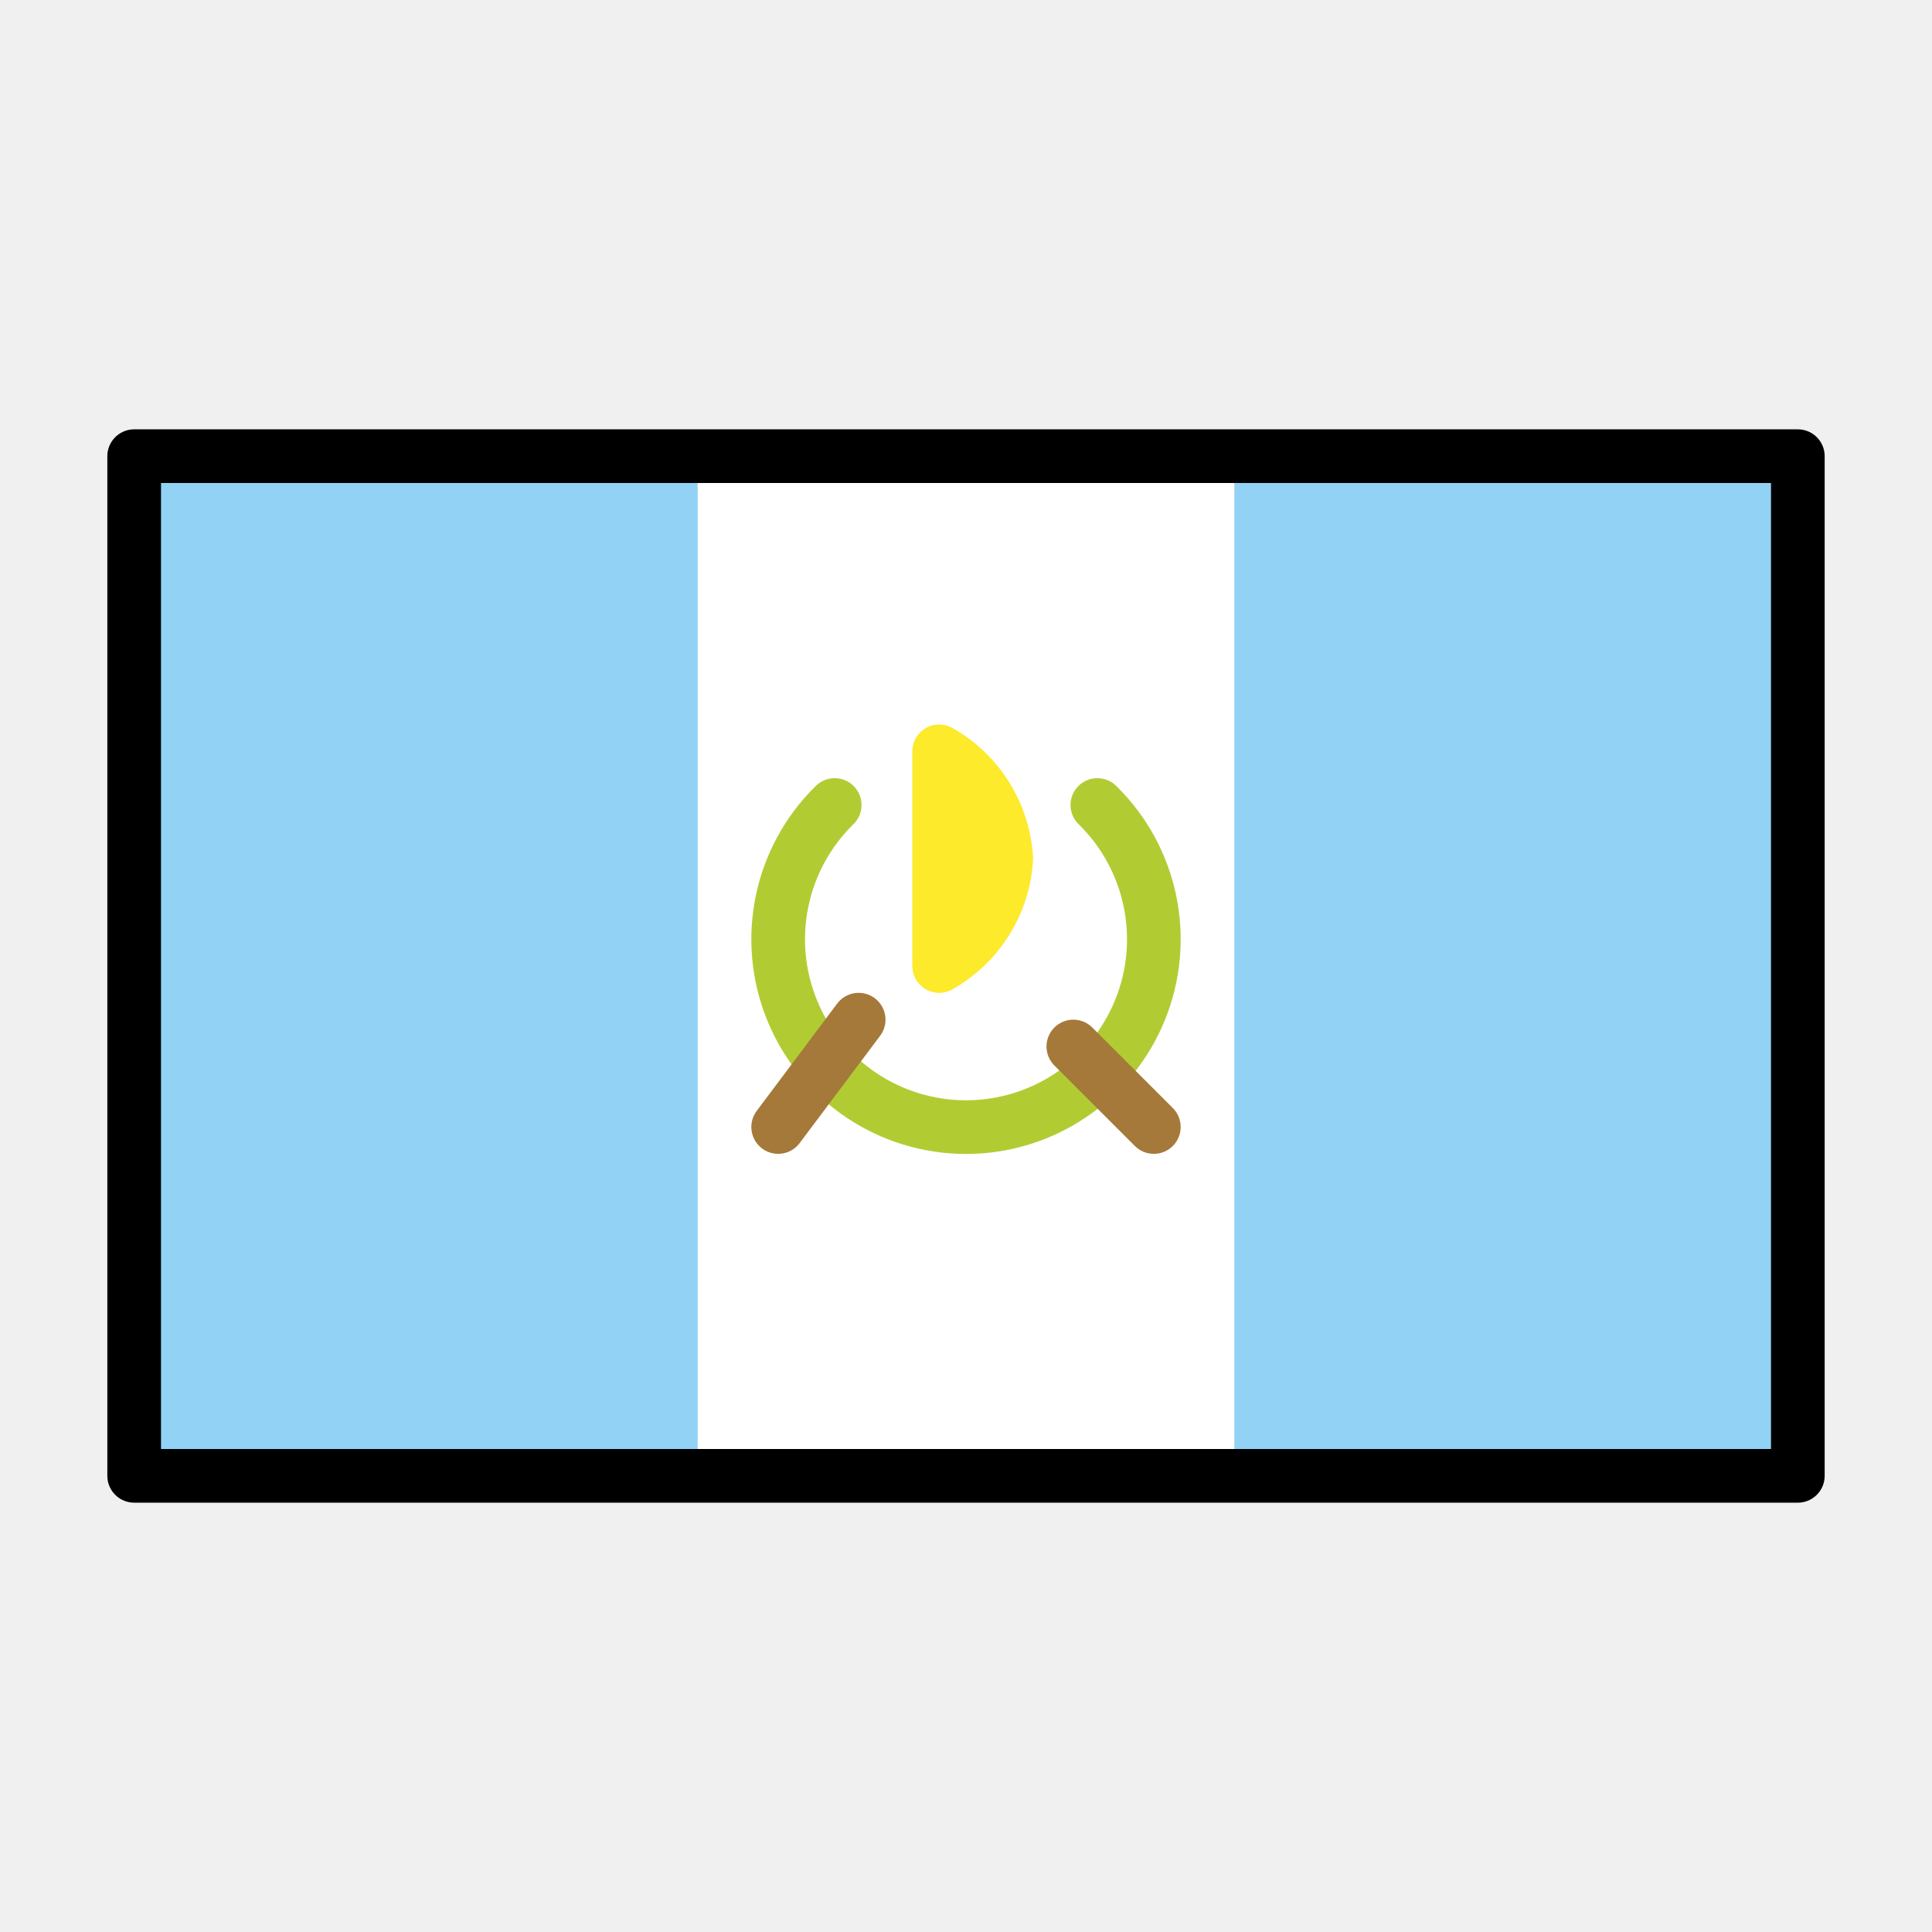
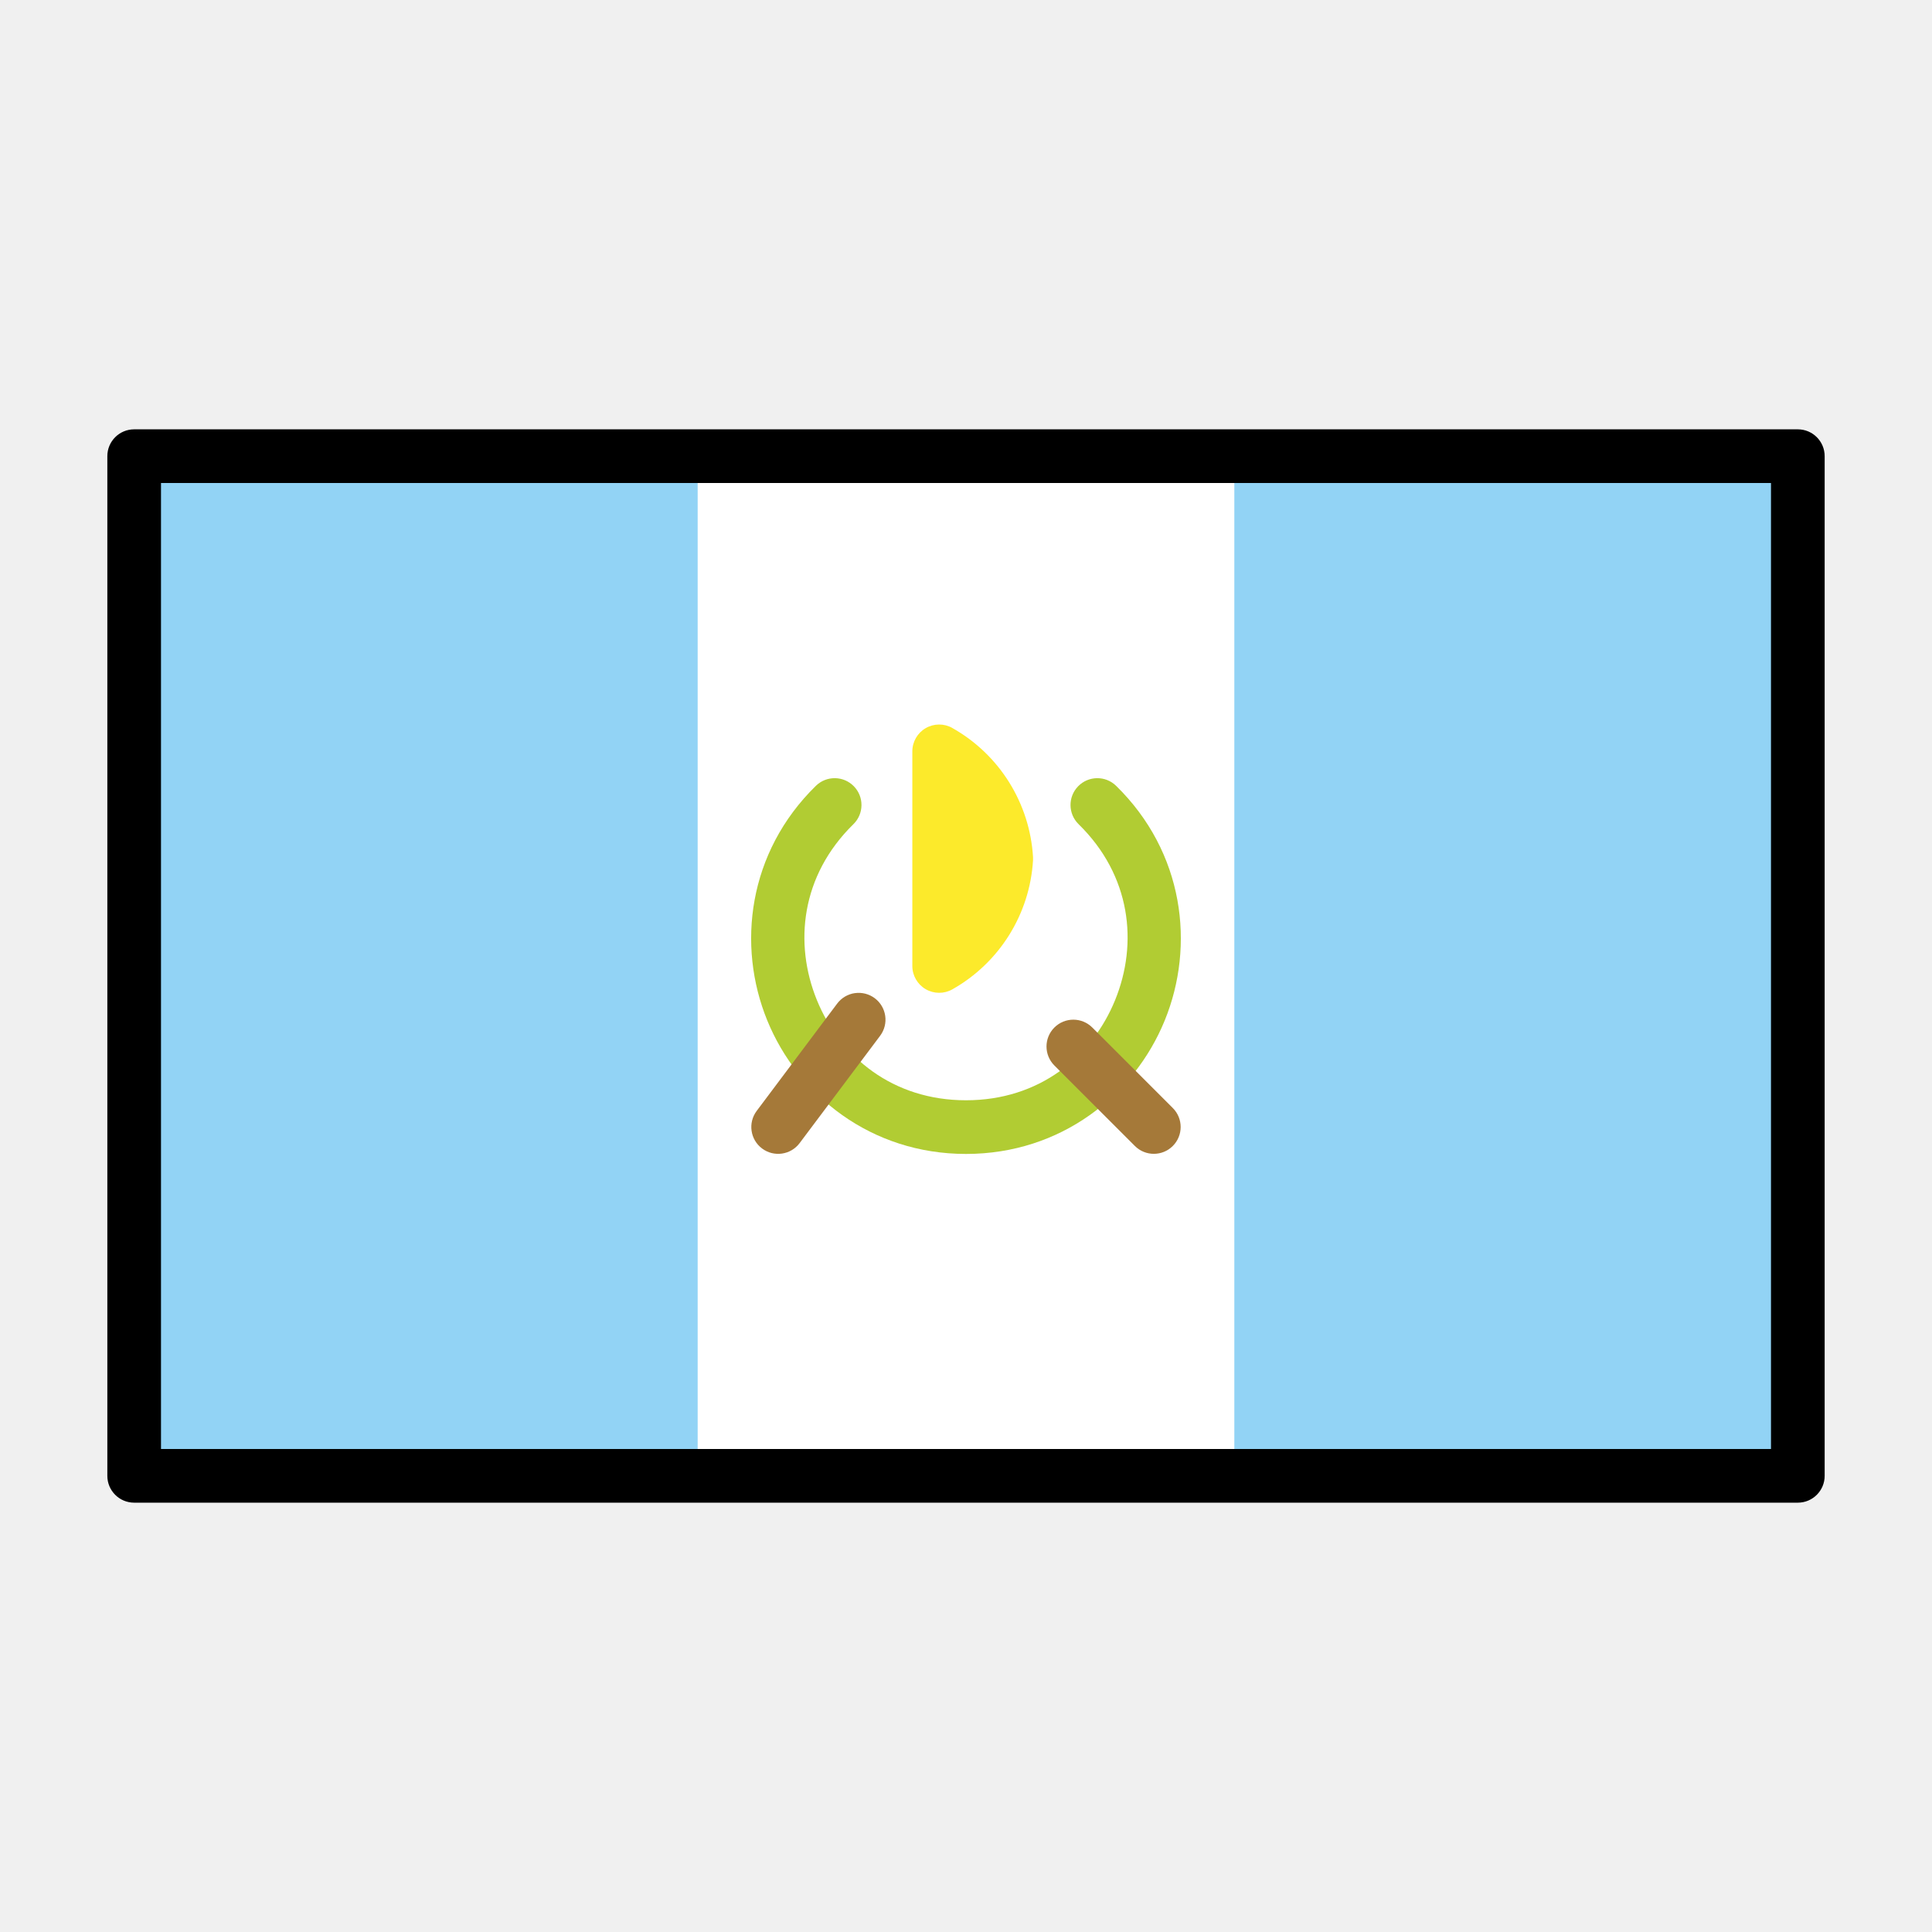
- <svg xmlns="http://www.w3.org/2000/svg" id="emoji" viewBox="0 0 72 72">
-   <g id="color">
-     <rect x="5" y="17" width="62" height="38" fill="#fff" />
-     <rect x="5" y="17" width="21" height="38" fill="#92d3f5" />
-     <rect x="46" y="17" width="21" height="38" fill="#92d3f5" />
-     <path fill="none" stroke="#b1cc33" stroke-linecap="round" stroke-linejoin="round" stroke-width="2" d="M31.106,30a7,7,0,1,0,9.789,0" />
-     <line x1="32" x2="29" y1="38" y2="42" fill="none" stroke="#a57939" stroke-linecap="round" stroke-linejoin="round" stroke-width="2" />
-     <line x1="40" x2="43" y1="39" y2="42" fill="none" stroke="#a57939" stroke-linecap="round" stroke-linejoin="round" stroke-width="2" />
-     <path fill="#fcea2b" stroke="#fcea2b" stroke-linecap="round" stroke-linejoin="round" stroke-width="2" d="M35,36a4.925,4.925,0,0,0,2.5-4A4.925,4.925,0,0,0,35,28Z" />
-   </g>
-   <g id="line">
-     <rect x="5" y="17" width="62" height="38" fill="none" stroke="#000" stroke-linecap="round" stroke-linejoin="round" stroke-width="2" />
-   </g>
+ <svg xmlns="http://www.w3.org/2000/svg" id="emoji" viewBox="0 0 72 72" version="1.1">
+   <defs id="defs107483" />
+   <path id="path107681" style="fill:#ffffff" d="M 5,17 H 67 V 55 H 5 Z" />
+   <path id="path107684" style="fill:#92d3f5" d="M 5,17 H 26 V 55 H 5 Z" />
+   <path id="path107687" style="fill:#92d3f5" d="M 46,17 H 67 V 55 H 46 Z" />
+   <path style="color:#000000;fill:#b1cc33;stroke-linecap:round;stroke-linejoin:round;-inkscape-stroke:none" d="m 30.406,29.285 c -2.532,2.477 -2.953,5.949 -1.814,8.74 1.138,2.791 3.867,4.979 7.408,4.979 3.541,0 6.27,-2.187 7.408,-4.979 1.138,-2.791 0.718,-6.264 -1.814,-8.74 a 1,1 0 0 0 -1.414,0.016 1,1 0 0 0 0.016,1.414 c 1.954,1.911 2.223,4.441 1.361,6.555 -0.862,2.114 -2.825,3.734 -5.557,3.734 -2.732,0 -4.695,-1.62 -5.557,-3.734 -0.862,-2.114 -0.592,-4.644 1.361,-6.555 a 1,1 0 0 0 0.016,-1.414 1,1 0 0 0 -1.414,-0.016 z" id="path107663" />
+   <path style="color:#000000;fill:#a57939;stroke-linecap:round;stroke-linejoin:round" d="m 31.859,37.01 a 1,1 0 0 0 -0.66,0.391 l -3,4 a 1,1 0 0 0 0.201,1.4 1,1 0 0 0 1.4,-0.201 l 3,-4 a 1,1 0 0 0 -0.201,-1.4 1,1 0 0 0 -0.74,-0.189 z" id="path107672" />
+   <path style="color:#000000;fill:#a57939;stroke-linecap:round;stroke-linejoin:round" d="m 39.293,38.293 a 1,1 0 0 0 0,1.414 l 3,3 a 1,1 0 0 0 1.414,0 1,1 0 0 0 0,-1.414 l -3,-3 a 1,1 0 0 0 -1.414,0 z" id="path107675" />
+   <path style="color:#000000;fill:#fcea2b;stroke-width:2;stroke-linecap:round;stroke-linejoin:round" d="M 35,36 A 4.925,4.925 0 0 0 37.5,32 4.925,4.925 0 0 0 35,28 Z" id="path107669" />
+   <path style="color:#000000;fill:#fcea2b;stroke-linecap:round;stroke-linejoin:round" d="M 35.49,27.129 A 1,1 0 0 0 34,28 v 8 a 1,1 0 0 0 1.49,0.871 c 1.754,-0.988 2.889,-2.803 3.008,-4.812 a 1,1 0 0 0 0,-0.117 c -0.119,-2.01 -1.254,-3.825 -3.008,-4.812 z M 36,30.486 C 36.247,30.955 36.441,31.456 36.482,32 36.441,32.544 36.247,33.045 36,33.514 Z" id="path107666" />
+   <path style="color:#000000;fill:#000000;stroke-linecap:round;stroke-linejoin:round" d="m 5,16 a 1,1 0 0 0 -1,1 v 38 a 1,1 0 0 0 1,1 h 62 a 1,1 0 0 0 1,-1 V 17 a 1,1 0 0 0 -1,-1 z m 1,2 H 66 V 54 H 6 Z" id="path107678" />
</svg>
